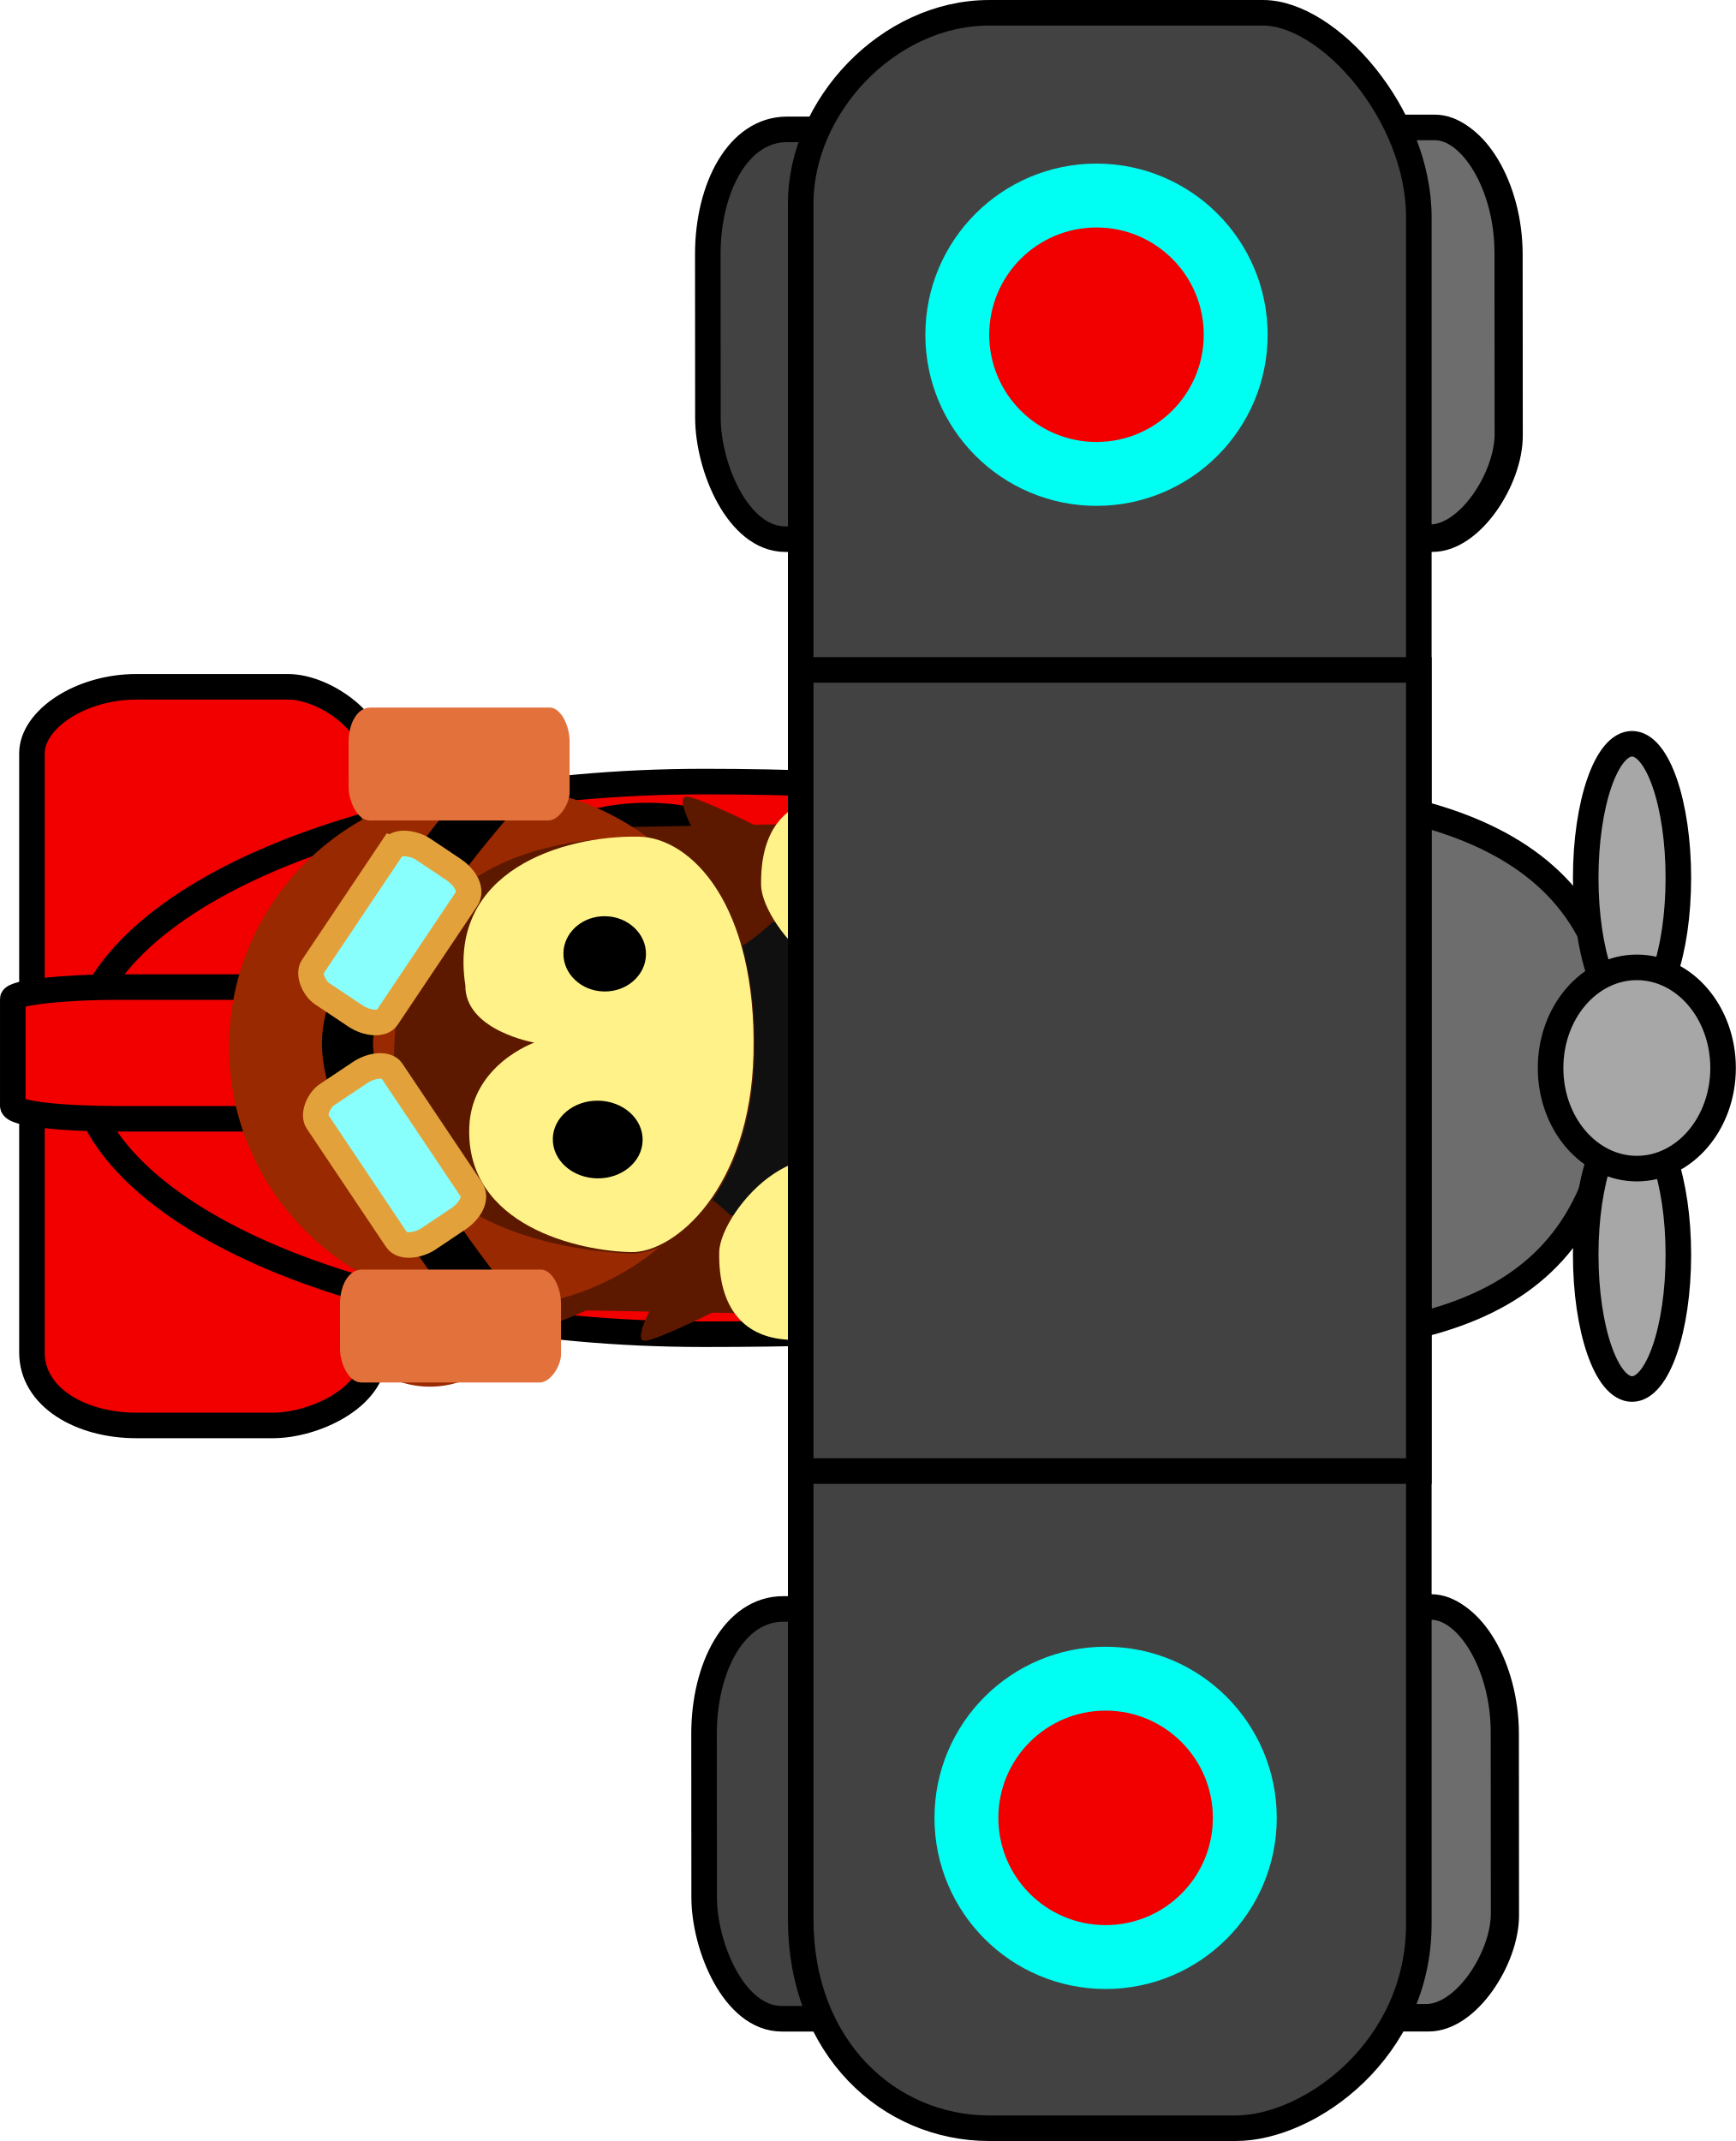
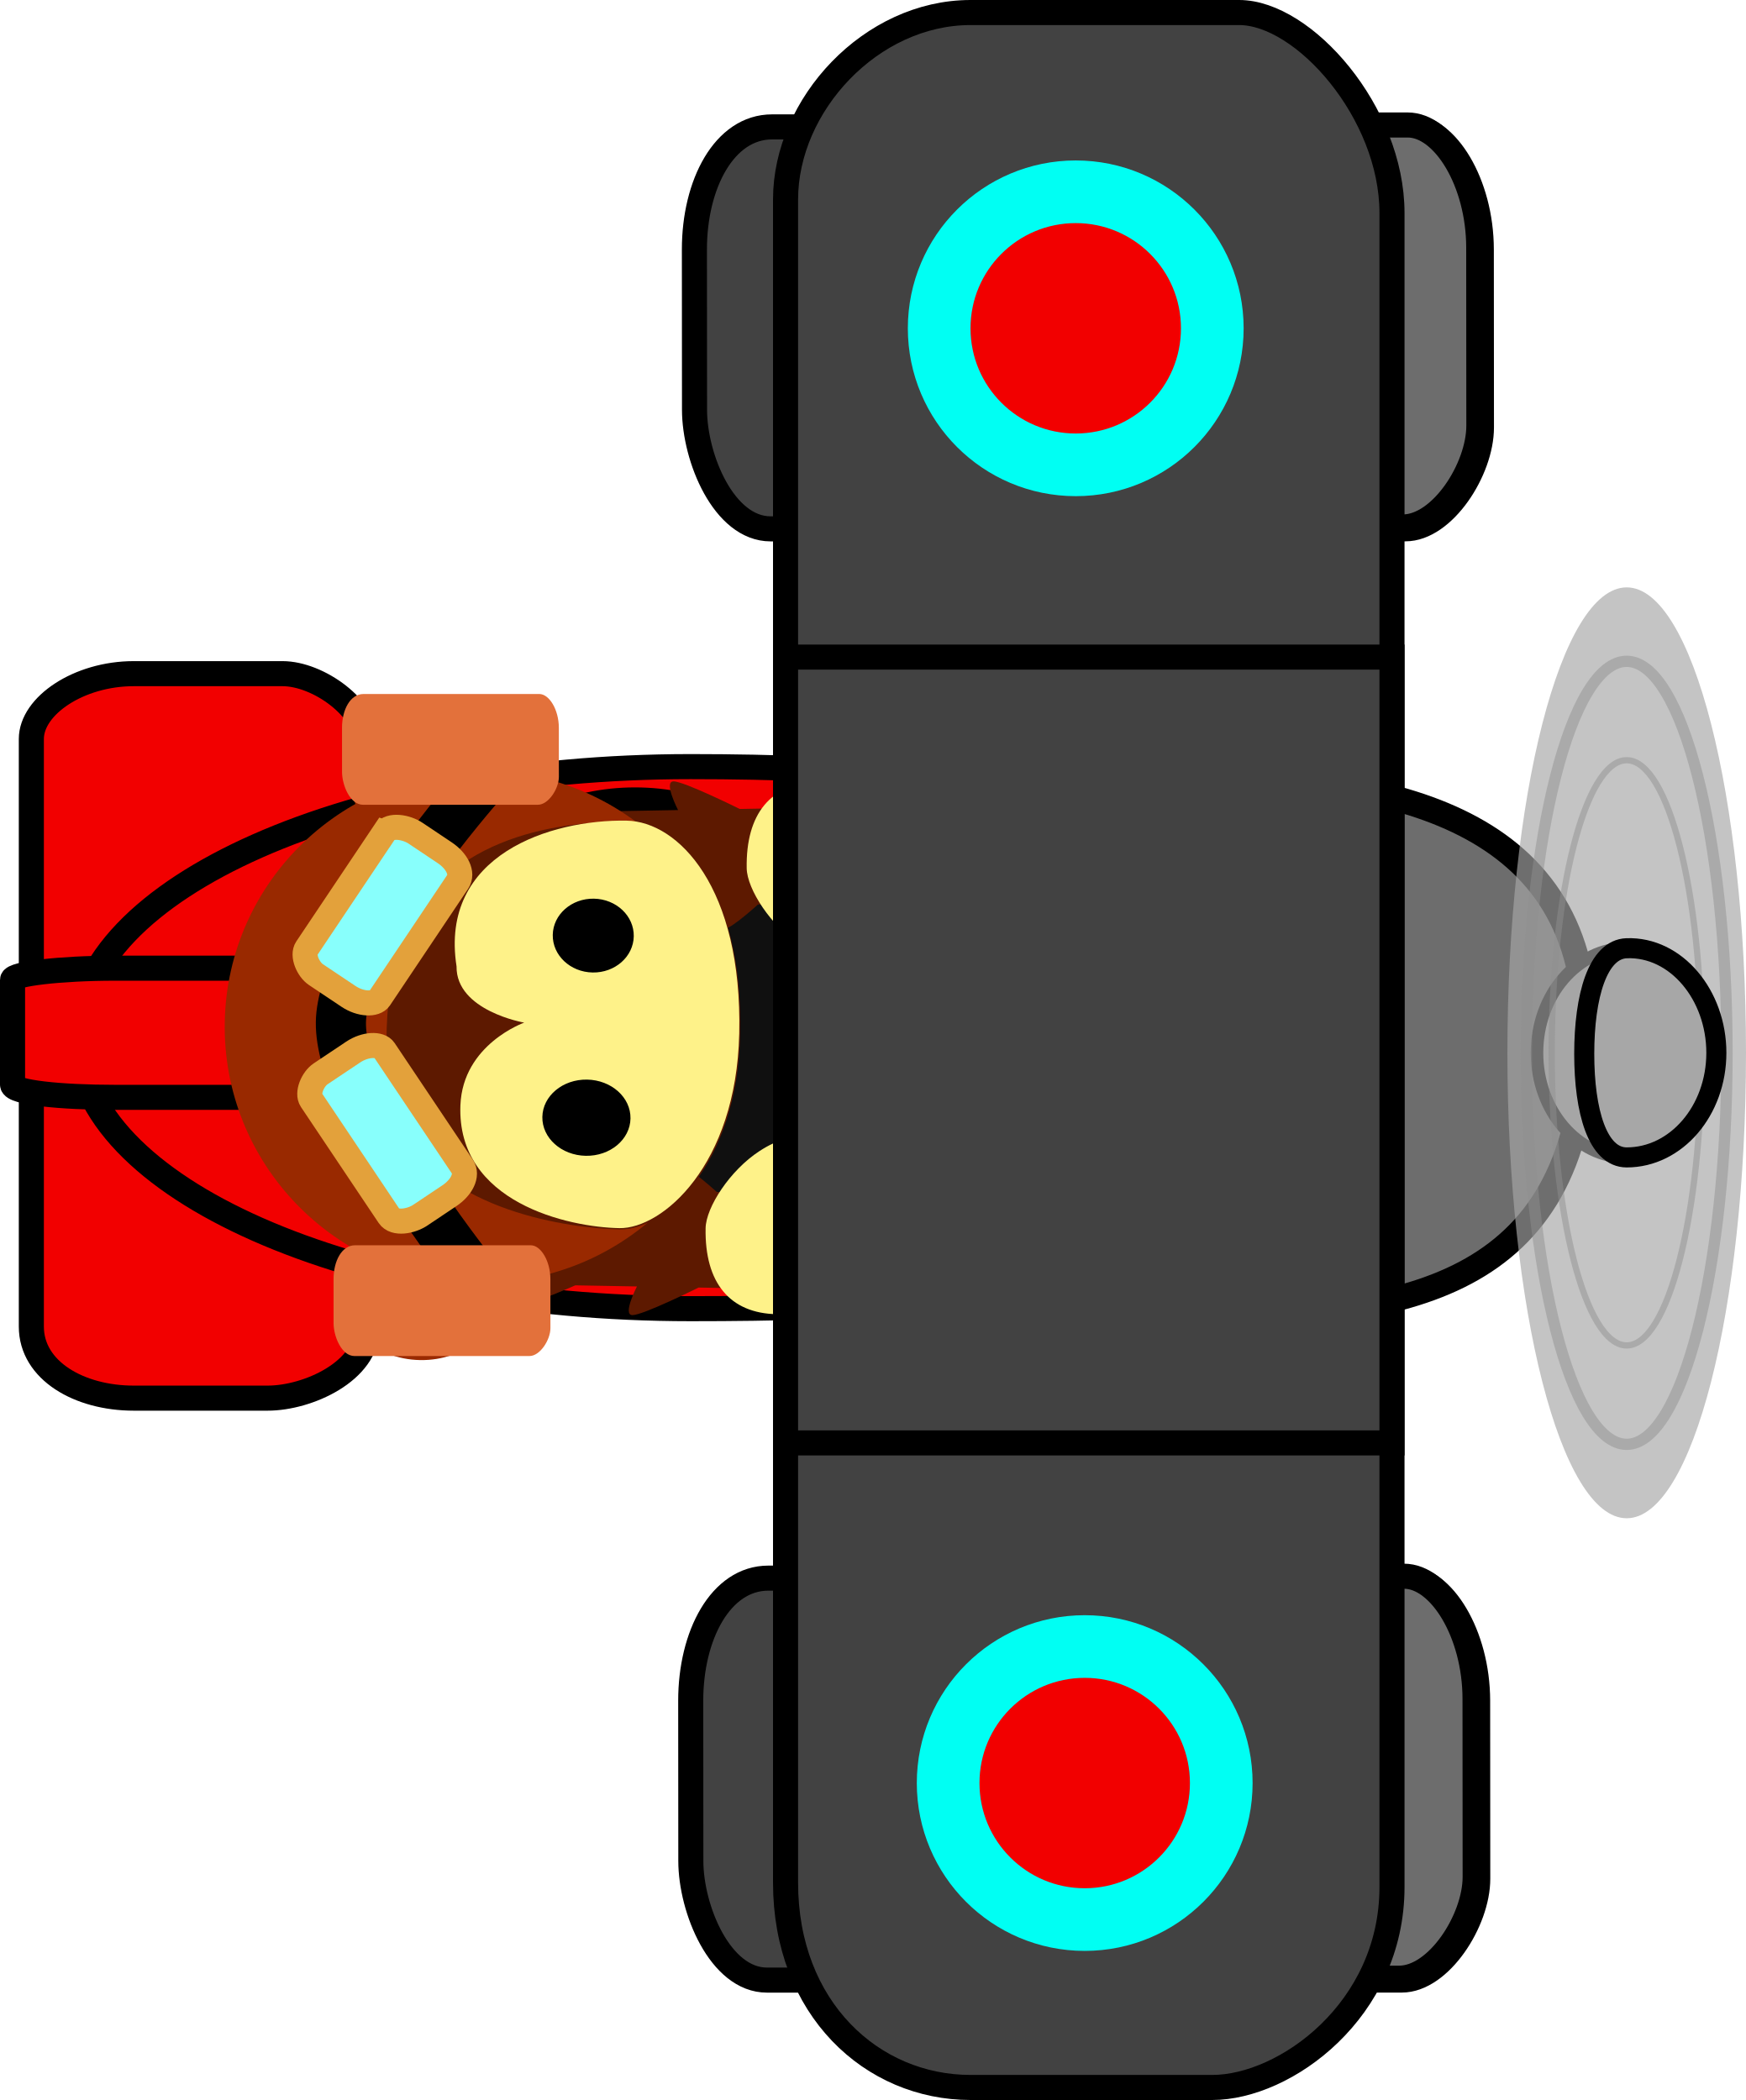
- <svg xmlns="http://www.w3.org/2000/svg" version="1.1" width="135.844" height="167.556" viewBox="0,0,135.844,167.556" id="svg35">
+ <svg xmlns="http://www.w3.org/2000/svg" version="1.1" width="139.271" height="167.556" viewBox="0 0 139.271 167.556" id="svg35">
  <defs id="defs35" />
-   <g transform="matrix(-1,0,0,1,326.8476,-96.22222)" id="g35">
-     <g data-paper-data="{&quot;isPaintingLayer&quot;:true}" fill-rule="nonzero" stroke-linejoin="miter" stroke-miterlimit="10" stroke-dasharray="none" stroke-dashoffset="0" style="mix-blend-mode:normal" id="g34">
-       <g stroke="#000000" stroke-width="2" stroke-linecap="butt" id="g2">
-         <path d="m 265.672,254.211 c -13.088,-0.001 -43.393,-0.003 -50.641,-0.004 -3.046,-2.4e-4 -6.06,-4.673 -6.058,-8.083 0.002,-2.939 0.006,-8.942 0.01,-14.207 0.004,-5.259 2.795,-9.782 5.664,-9.782 7.082,5.5e-4 37.636,0.003 50.912,0.004 3.811,3e-4 6.195,4.576 6.192,9.783 -0.003,4.725 -0.007,9.97 -0.009,12.787 -0.003,3.842 -2.339,9.503 -6.07,9.502 z" fill="#424242" id="path1" />
-         <path d="m 231.581,254.059 c 0,0 -13.551,-0.001 -16.344,-0.001 -3.046,-2.4e-4 -6.06,-4.673 -6.058,-8.083 0.002,-2.939 0.006,-8.942 0.01,-14.207 0.004,-5.259 2.795,-9.782 5.664,-9.782 2.693,2.1e-4 16.195,0.001 16.195,0.001 z" fill="#6d6d6d" id="path2" />
-       </g>
-       <g stroke="#000000" stroke-width="2" stroke-linecap="butt" id="g4">
-         <path d="m 265.378,138.419 c -13.088,-0.001 -43.393,-0.003 -50.641,-0.004 -3.046,-2.4e-4 -6.06,-4.673 -6.058,-8.083 0.002,-2.939 0.006,-8.942 0.01,-14.207 0.004,-5.259 2.795,-9.782 5.664,-9.782 7.082,5.6e-4 37.636,0.003 50.912,0.004 3.811,3e-4 6.195,4.576 6.192,9.783 -0.003,4.725 -0.007,9.97 -0.009,12.787 -0.003,3.842 -2.339,9.503 -6.07,9.502 z" fill="#424242" id="path3" />
-         <path d="m 231.286,138.268 c 0,0 -13.551,-0.001 -16.344,-0.001 -3.046,-2.4e-4 -6.06,-4.673 -6.058,-8.083 0.002,-2.939 0.006,-8.942 0.01,-14.207 0.004,-5.259 2.795,-9.782 5.664,-9.782 2.693,2.1e-4 16.195,0.001 16.195,0.001 z" fill="#6d6d6d" id="path4" />
-       </g>
-       <path d="m 297.563,202.194 c 0,-12.054 0,-39.962 0,-46.638 0,-2.805 3.902,-5.584 6.75,-5.584 2.454,0 7.468,0 11.865,0 4.392,0 8.169,2.568 8.169,5.21 0,6.522 0,34.66 0,46.887 0,3.51 -3.821,5.709 -8.169,5.709 -3.946,0 -8.326,0 -10.678,0 -3.209,0 -7.936,-2.148 -7.936,-5.584 z" fill="#f20000" stroke="#000000" stroke-width="2" stroke-linecap="butt" id="path5" />
-       <path d="m 320.628,179.014 c 0,11.943 -21.88,21.625 -48.871,21.625 -26.99,0 -47.753,-2.451 -48.871,-21.625 -1.032,-17.703 21.88,-21.625 48.871,-21.625 26.99,0 48.871,9.682 48.871,21.625 z" fill="#f20000" stroke="#000000" stroke-width="2" stroke-linecap="butt" id="path6" />
-       <path d="m 299.063,182.782 c 0,-2.149 0,-7.124 0,-8.315 0,-0.5 3.902,-0.995 6.75,-0.995 2.454,0 7.468,0 11.865,0 4.392,0 8.169,0.458 8.169,0.929 0,1.163 0,6.179 0,8.359 0,0.626 -3.821,1.018 -8.169,1.018 -3.946,0 -8.326,0 -10.678,0 -3.209,0 -7.936,-0.383 -7.936,-0.995 z" fill="#f20000" stroke="#000000" stroke-width="2" stroke-linecap="butt" id="path7" />
-       <path d="m 263.878,179.764 c 0,11.943 -14.216,21.625 -31.751,21.625 -17.536,0 -31.025,-2.451 -31.751,-21.625 -0.671,-17.703 14.216,-21.625 31.751,-21.625 17.536,0 31.751,9.682 31.751,21.625 z" fill="#6d6d6d" stroke="#000000" stroke-width="2" stroke-linecap="butt" id="path8" />
-       <path d="m 294.139,178.578 c 0,10.234 -8.033,18.531 -17.942,18.531 -9.909,0 -17.942,-8.296 -17.942,-18.531 0,-10.234 8.033,-18.531 17.942,-18.531 9.909,0 17.942,8.296 17.942,18.531 z" fill="#101010" stroke="#000000" stroke-width="2" stroke-linecap="butt" id="path9" />
-       <g data-paper-data="{&quot;index&quot;:null}" stroke="none" stroke-width="0" stroke-linecap="butt" id="g11">
-         <path d="m 263.253,160.686 4.59,0.082 c 0,0 4.458,-2.216 5.287,-2.201 0.81,0.015 -0.369,2.289 -0.369,2.289 l 4.918,0.088 c 0,0 3.813,-1.681 4.621,-1.667 0.754,0.013 0.078,1.751 0.078,1.751 l 6.885,0.123 -0.137,7.65 -19.672,-0.351 c 0,0 0.04,1.859 -0.47,1.85 -0.51,-0.009 -2.59,-1.905 -2.59,-1.905 l -3.279,-0.059 z" fill="#5d1900" id="path10" />
-         <path d="m 261.063,170.225 c -0.466,-0.288 -5.223,1.558 -5.358,0.197 -0.779,-0.977 5.543,-2.335 5.194,-2.949 -0.424,-0.747 -5.659,1.353 -5.779,-0.544 -0.095,-1.502 6.075,-1.23 6.087,-1.886 0.015,-0.846 -6.445,0.33 -6.326,-1.932 0.109,-2.086 5.486,-0.358 6.095,-1.138 0.409,-0.524 -7.392,-0.305 -5.215,-2.905 0.876,-1.046 4.439,-0.452 5.835,-0.427 3.76,0.067 5.768,2.507 5.69,6.858 -0.03,1.678 -1.948,4.628 -4.292,6.154 -1.525,0.993 -2.576,1.176 -3.428,0.765 -1.041,-0.502 1.293,-1.691 0.959,-1.898 z" fill="#fef289" id="path11" />
-       </g>
-       <g data-paper-data="{&quot;index&quot;:null}" stroke="none" stroke-width="0" stroke-linecap="butt" id="g13">
-         <path d="m 266.394,191.386 3.279,-0.059 c 0,0 2.08,-1.896 2.59,-1.905 0.51,-0.009 0.47,1.85 0.47,1.85 l 19.672,-0.351 0.137,7.65 -6.885,0.123 c 0,0 0.676,1.737 -0.078,1.751 -0.809,0.014 -4.621,-1.667 -4.621,-1.667 l -4.918,0.088 c 0,0 1.179,2.275 0.369,2.289 -0.829,0.015 -5.287,-2.201 -5.287,-2.201 l -4.59,0.082 z" fill="#5d1900" id="path12" />
-         <path d="m 263.803,189.202 c 0.335,-0.207 -2,-1.396 -0.959,-1.898 0.853,-0.411 1.903,-0.228 3.428,0.765 2.343,1.526 4.262,4.476 4.292,6.154 0.078,4.35 -1.93,6.791 -5.69,6.858 -1.396,0.025 -4.959,0.619 -5.835,-0.427 -2.177,-2.6 5.624,-2.381 5.215,-2.905 -0.609,-0.78 -5.986,0.948 -6.095,-1.138 -0.119,-2.262 6.341,-1.086 6.326,-1.932 -0.012,-0.656 -6.183,-0.384 -6.087,-1.886 0.121,-1.897 5.355,0.203 5.779,-0.544 0.349,-0.614 -5.973,-1.972 -5.194,-2.949 0.135,-1.361 4.891,0.486 5.358,0.197 z" fill="#fef289" id="path13" />
-       </g>
-       <path d="m 308.92,177.784 c 0.201,11.275 -8.823,20.58 -20.157,20.782 -11.333,0.202 -20.684,-8.774 -20.886,-20.049 -0.201,-11.275 8.823,-20.58 20.157,-20.782 11.333,-0.202 20.684,8.774 20.886,20.049 z" fill="#992900" stroke="none" stroke-width="0" stroke-linecap="butt" id="path14" />
-       <path d="m 299.792,198.83 c 0.057,3.201 -2.831,5.848 -6.452,5.912 -3.62,0.065 -6.602,-2.478 -6.659,-5.678 -0.057,-3.201 2.831,-5.848 6.452,-5.912 3.62,-0.065 6.602,2.478 6.659,5.678 z" fill="#992900" stroke="none" stroke-width="0" stroke-linecap="butt" id="path15" />
-       <path d="m 294.808,171.383 c 1.626,4.21 1.643,12.069 -0.132,14.815 -3.252,6.625 -13.271,8.046 -17.308,8.118 -3.41,0.061 -9.326,-4.996 -9.562,-15.521 -0.262,-11.665 4.871,-16.919 8.981,-16.992 6.037,-0.108 15.047,1.473 18.02,9.579 z" fill="#5d1900" stroke="none" stroke-width="0" stroke-linecap="butt" id="path16" />
-       <path d="m 292.53,164.652 c -3.568,0.064 -6.512,-2.777 -6.576,-6.345 -0.064,-3.568 2.777,-6.512 6.345,-6.576 3.568,-0.064 6.512,2.777 6.576,6.345 0.064,3.568 -2.777,6.512 -6.345,6.576 z" fill="#992900" stroke="none" stroke-width="0" stroke-linecap="butt" id="path17" />
-       <path d="m 290.431,173.327 c 0.046,3.551 -5.397,4.489 -5.397,4.489 0,0 4.894,1.723 5.088,6.587 0.31,7.782 -8.642,9.738 -12.678,9.81 -3.41,0.061 -9.326,-4.996 -9.562,-15.521 -0.262,-11.665 4.871,-16.919 8.981,-16.992 6.037,-0.108 14.958,2.719 13.568,11.627 z" fill="#fef289" stroke="none" stroke-width="0" stroke-linecap="butt" id="path18" />
-       <path d="m 283.586,185.339 c 0.03,1.679 -1.52,3.068 -3.461,3.103 -1.941,0.035 -3.539,-1.298 -3.569,-2.977 -0.03,-1.679 1.52,-3.068 3.461,-3.103 1.941,-0.035 3.539,1.298 3.569,2.977 z" fill="#000000" stroke="none" stroke-width="0" stroke-linecap="butt" id="path19" />
-       <path d="m 282.756,170.813 c 0.029,1.627 -1.394,2.971 -3.178,3.003 -1.784,0.032 -3.254,-1.261 -3.283,-2.887 -0.029,-1.627 1.394,-2.971 3.178,-3.003 1.784,-0.032 3.254,1.261 3.283,2.887 z" fill="#000000" stroke="none" stroke-width="0" stroke-linecap="butt" id="path20" />
-       <path d="m 296.942,198.841 c 0.022,1.241 -1.622,2.276 -3.672,2.312 -2.05,0.037 -3.73,-0.939 -3.752,-2.18 -0.022,-1.241 1.622,-2.276 3.672,-2.312 2.05,-0.037 3.73,0.939 3.752,2.18 z" fill="#fef289" stroke="none" stroke-width="0" stroke-linecap="butt" id="path21" />
-       <path d="m 295.946,157.272 c 0.024,1.353 -1.602,2.48 -3.632,2.516 -2.03,0.036 -3.695,-1.031 -3.719,-2.385 -0.024,-1.353 1.602,-2.48 3.632,-2.516 2.03,-0.036 3.695,1.031 3.719,2.385 z" fill="#fef289" stroke="none" stroke-width="0" stroke-linecap="butt" id="path22" />
-       <path d="m 215.814,246.786 c 0,-34.522 0,-114.452 0,-133.571 0,-8.034 7.048,-15.992 12.19,-15.992 4.432,0 13.487,0 21.429,0 7.932,0 14.754,7.355 14.754,14.921 0,18.678 0,99.267 0,134.286 0,10.052 -6.901,16.349 -14.754,16.349 -7.127,0 -15.037,0 -19.286,0 -5.795,0 -14.333,-6.151 -14.333,-15.992 z" fill="#424242" stroke="#000000" stroke-width="2" stroke-linecap="butt" id="path23" />
-       <path d="m 215.814,211.349 v -62.698 h 48.373 v 62.698 z" fill="#424242" stroke="#000000" stroke-width="2" stroke-linecap="butt" id="path24" />
-       <path d="m 251.932,122.418 c 0,6.016 -4.877,10.893 -10.893,10.893 -6.016,0 -10.893,-4.877 -10.893,-10.893 0,-6.016 4.877,-10.893 10.893,-10.893 6.016,0 10.893,4.877 10.893,10.893 z" fill="#f20000" stroke="#00fff3" stroke-width="5" stroke-linecap="butt" id="path25" />
-       <path d="m 251.218,238.489 c 0,6.016 -4.877,10.893 -10.893,10.893 -6.016,0 -10.893,-4.877 -10.893,-10.893 0,-6.016 4.877,-10.893 10.893,-10.893 6.016,0 10.893,4.877 10.893,10.893 z" fill="#f20000" stroke="#00fff3" stroke-width="5" stroke-linecap="butt" id="path26" />
-       <path d="m 202.754,164.929 c 0,5.799 -1.623,10.5 -3.625,10.5 -2.002,0 -3.625,-4.701 -3.625,-10.5 0,-5.799 1.623,-10.5 3.625,-10.5 2.002,0 3.625,4.701 3.625,10.5 z" fill="#a7a7a7" stroke="#000000" stroke-width="2" stroke-linecap="butt" id="path27" />
-       <path d="m 202.754,194.429 c 0,5.799 -1.623,10.5 -3.625,10.5 -2.002,0 -3.625,-4.701 -3.625,-10.5 0,-5.799 1.623,-10.5 3.625,-10.5 2.002,0 3.625,4.701 3.625,10.5 z" fill="#a7a7a7" stroke="#000000" stroke-width="2" stroke-linecap="butt" id="path28" />
-       <path d="m 205.504,179.804 c 0,4.349 -3.022,7.875 -6.75,7.875 -3.728,0 -6.75,-3.526 -6.75,-7.875 0,-4.349 3.022,-7.875 6.75,-7.875 3.728,0 6.75,3.526 6.75,7.875 z" fill="#a7a7a7" stroke="#000000" stroke-width="2" stroke-linecap="butt" id="path29" />
-       <path d="m 288.573,158.84 c 0,0 11.003,12.449 11.083,18.959 0.083,6.771 -10.301,19.742 -10.301,19.742" fill="none" stroke="#000000" stroke-width="4" stroke-linecap="round" id="path30" />
-       <path d="m 297.892,160.433 c -3.607,-2.8e-4 -11.957,-9.3e-4 -13.955,-0.001 -0.839,-7e-5 -1.67,-1.288 -1.669,-2.227 5.6e-4,-0.81 0.002,-2.464 0.003,-3.915 0.001,-1.449 0.77,-2.696 1.561,-2.695 1.951,1.6e-4 10.371,8.1e-4 14.029,0.001 1.05,9e-5 1.707,1.261 1.706,2.696 -9e-4,1.302 -0.002,2.747 -0.002,3.523 -7.4e-4,1.059 -0.644,2.619 -1.673,2.618 z" fill="#e3713b" stroke="#000000" stroke-width="0" stroke-linecap="butt" id="path31" />
-       <path d="m 298.566,204.419 c -3.607,-2.8e-4 -11.957,-9.3e-4 -13.955,-0.001 -0.839,-7e-5 -1.67,-1.288 -1.669,-2.227 5.6e-4,-0.81 0.002,-2.464 0.003,-3.915 0.001,-1.449 0.77,-2.696 1.561,-2.695 1.951,1.6e-4 10.371,8.2e-4 14.029,0.001 1.05,9e-5 1.707,1.261 1.706,2.696 -9e-4,1.302 -0.002,2.747 -0.002,3.523 -7.4e-4,1.059 -0.644,2.619 -1.673,2.618 z" fill="#e3713b" stroke="#000000" stroke-width="0" stroke-linecap="butt" id="path32" />
-       <path d="m 296.186,162.644 c 1.601,2.39 5.308,7.922 6.194,9.246 0.373,0.556 -0.112,1.678 -0.735,2.095 -0.537,0.359 -1.633,1.093 -2.595,1.736 -0.961,0.643 -2.128,0.686 -2.479,0.163 -0.866,-1.293 -4.604,-6.871 -6.228,-9.295 -0.466,-0.696 0.077,-1.691 1.028,-2.327 0.863,-0.577 1.821,-1.218 2.335,-1.563 0.702,-0.47 2.021,-0.736 2.477,-0.054 z" fill="#88fffc" stroke="#e3a13b" stroke-width="2" stroke-linecap="butt" id="path33" />
-       <path d="m 293.334,193.188 c -0.514,-0.344 -1.472,-0.985 -2.335,-1.563 -0.951,-0.636 -1.495,-1.631 -1.028,-2.327 1.624,-2.424 5.361,-8.002 6.228,-9.295 0.351,-0.524 1.518,-0.48 2.479,0.163 0.962,0.643 2.058,1.377 2.595,1.736 0.623,0.417 1.107,1.539 0.735,2.095 -0.887,1.323 -4.594,6.856 -6.194,9.246 -0.456,0.681 -1.776,0.415 -2.477,-0.054 z" data-paper-data="{&quot;index&quot;:null}" fill="#88fffc" stroke="#e3a13b" stroke-width="2" stroke-linecap="butt" id="path34" />
-     </g>
+   <g stroke="#000000" stroke-width="2" stroke-linecap="butt" id="g2" style="stroke-miterlimit:10" transform="matrix(-1,0,0,1,326.8476,-96.22222)">
+     <path d="m 265.672,254.211 c -13.088,-0.001 -43.393,-0.003 -50.641,-0.004 -3.046,-2.4e-4 -6.06,-4.673 -6.058,-8.083 0.002,-2.939 0.006,-8.942 0.01,-14.207 0.004,-5.259 2.795,-9.782 5.664,-9.782 7.082,5.5e-4 37.636,0.003 50.912,0.004 3.811,3e-4 6.195,4.576 6.192,9.783 -0.003,4.725 -0.007,9.97 -0.009,12.787 -0.003,3.842 -2.339,9.503 -6.07,9.502 z" fill="#424242" id="path1" />
+     <path d="m 231.581,254.059 c 0,0 -13.551,-0.001 -16.344,-0.001 -3.046,-2.4e-4 -6.06,-4.673 -6.058,-8.083 0.002,-2.939 0.006,-8.942 0.01,-14.207 0.004,-5.259 2.795,-9.782 5.664,-9.782 2.693,2.1e-4 16.195,10e-4 16.195,10e-4 z" fill="#6d6d6d" id="path2" />
  </g>
+   <g stroke="#000000" stroke-width="2" stroke-linecap="butt" id="g4" style="stroke-miterlimit:10" transform="matrix(-1,0,0,1,326.8476,-96.22222)">
+     <path d="m 265.378,138.419 c -13.088,-10e-4 -43.393,-0.003 -50.641,-0.004 -3.046,-2.4e-4 -6.06,-4.673 -6.058,-8.083 0.002,-2.939 0.006,-8.942 0.01,-14.207 0.004,-5.259 2.795,-9.782 5.664,-9.782 7.082,5.6e-4 37.636,0.003 50.912,0.004 3.811,3e-4 6.195,4.576 6.192,9.783 -0.003,4.725 -0.007,9.97 -0.009,12.787 -0.003,3.842 -2.339,9.503 -6.07,9.502 z" fill="#424242" id="path3" />
+     <path d="m 231.286,138.268 c 0,0 -13.551,-0.001 -16.344,-0.001 -3.046,-2.4e-4 -6.06,-4.673 -6.058,-8.083 0.002,-2.939 0.006,-8.942 0.01,-14.207 0.004,-5.259 2.795,-9.782 5.664,-9.782 2.693,2.1e-4 16.195,0.001 16.195,0.001 z" fill="#6d6d6d" id="path4" />
+   </g>
+   <path d="m 29.284,105.972 c 0,-12.054 0,-39.962 0,-46.638 0,-2.805 -3.902,-5.584 -6.75,-5.584 -2.454,0 -7.468,0 -11.865,0 -4.392,0 -8.169,2.568 -8.169,5.21 0,6.522 0,34.66 0,46.887 0,3.51 3.821,5.709 8.169,5.709 3.946,0 8.326,0 10.678,0 3.209,0 7.936,-2.148 7.936,-5.584 z" fill="#f20000" stroke="#000000" stroke-width="2" stroke-linecap="butt" id="path5" style="stroke-miterlimit:10" />
+   <path d="m 6.219,82.792 c 0,11.943 21.88,21.625 48.871,21.625 26.99,0 47.753,-2.451 48.871,-21.625 1.032,-17.703 -21.88,-21.625 -48.871,-21.625 -26.99,0 -48.871,9.682 -48.871,21.625 z" fill="#f20000" stroke="#000000" stroke-width="2" stroke-linecap="butt" id="path6" style="stroke-miterlimit:10" />
+   <path d="m 27.784,86.56 c 0,-2.149 0,-7.124 0,-8.315 0,-0.5 -3.902,-0.995 -6.75,-0.995 -2.454,0 -7.468,0 -11.865,0 C 4.778,77.25 1,77.708 1,78.179 c 0,1.163 0,6.179 0,8.359 0,0.626 3.821,1.018 8.169,1.018 3.946,0 8.326,0 10.678,0 3.209,0 7.936,-0.383 7.936,-0.995 z" fill="#f20000" stroke="#000000" stroke-width="2" stroke-linecap="butt" id="path7" style="stroke-miterlimit:10" />
+   <path d="m 62.969,83.542 c 0,11.943 14.216,21.625 31.751,21.625 17.536,0 31.025,-2.451 31.751,-21.625 0.671,-17.703 -14.216,-21.625 -31.751,-21.625 -17.536,0 -31.751,9.682 -31.751,21.625 z" fill="#6d6d6d" stroke="#000000" stroke-width="2" stroke-linecap="butt" id="path8" style="stroke-miterlimit:10" />
+   <path d="m 32.709,82.356 c 0,10.234 8.033,18.531 17.942,18.531 9.909,0 17.942,-8.296 17.942,-18.531 0,-10.234 -8.033,-18.531 -17.942,-18.531 -9.909,0 -17.942,8.296 -17.942,18.531 z" fill="#101010" stroke="#000000" stroke-width="2" stroke-linecap="butt" id="path9" style="stroke-miterlimit:10" />
+   <g stroke="none" stroke-width="0" stroke-linecap="butt" id="g11" style="stroke-miterlimit:10" transform="matrix(-1,0,0,1,326.8476,-96.22222)">
+     <path d="m 263.253,160.686 4.59,0.082 c 0,0 4.458,-2.216 5.287,-2.201 0.81,0.015 -0.369,2.289 -0.369,2.289 l 4.918,0.088 c 0,0 3.813,-1.681 4.621,-1.667 0.754,0.013 0.078,1.751 0.078,1.751 l 6.885,0.123 -0.137,7.65 -19.672,-0.351 c 0,0 0.04,1.859 -0.47,1.85 -0.51,-0.009 -2.59,-1.905 -2.59,-1.905 l -3.279,-0.059 z" fill="#5d1900" id="path10" />
+     <path d="m 261.063,170.225 c -0.466,-0.288 -5.223,1.558 -5.358,0.197 -0.779,-0.977 5.543,-2.335 5.194,-2.949 -0.424,-0.747 -5.659,1.353 -5.779,-0.544 -0.095,-1.502 6.075,-1.23 6.087,-1.886 0.015,-0.846 -6.445,0.33 -6.326,-1.932 0.109,-2.086 5.486,-0.358 6.095,-1.138 0.409,-0.524 -7.392,-0.305 -5.215,-2.905 0.876,-1.046 4.439,-0.452 5.835,-0.427 3.76,0.067 5.768,2.507 5.69,6.858 -0.03,1.678 -1.948,4.628 -4.292,6.154 -1.525,0.993 -2.576,1.176 -3.428,0.765 -1.041,-0.502 1.293,-1.691 0.959,-1.898 z" fill="#fef289" id="path11" />
+   </g>
+   <g stroke="none" stroke-width="0" stroke-linecap="butt" id="g13" style="stroke-miterlimit:10" transform="matrix(-1,0,0,1,326.8476,-96.22222)">
+     <path d="m 266.394,191.386 3.279,-0.059 c 0,0 2.08,-1.896 2.59,-1.905 0.51,-0.009 0.47,1.85 0.47,1.85 l 19.672,-0.351 0.137,7.65 -6.885,0.123 c 0,0 0.676,1.737 -0.078,1.751 -0.809,0.014 -4.621,-1.667 -4.621,-1.667 l -4.918,0.088 c 0,0 1.179,2.275 0.369,2.289 -0.829,0.015 -5.287,-2.201 -5.287,-2.201 l -4.59,0.082 z" fill="#5d1900" id="path12" />
+     <path d="m 263.803,189.202 c 0.335,-0.207 -2,-1.396 -0.959,-1.898 0.853,-0.411 1.903,-0.228 3.428,0.765 2.343,1.526 4.262,4.476 4.292,6.154 0.078,4.35 -1.93,6.791 -5.69,6.858 -1.396,0.025 -4.959,0.619 -5.835,-0.427 -2.177,-2.6 5.624,-2.381 5.215,-2.905 -0.609,-0.78 -5.986,0.948 -6.095,-1.138 -0.119,-2.262 6.341,-1.086 6.326,-1.932 -0.012,-0.656 -6.183,-0.384 -6.087,-1.886 0.121,-1.897 5.355,0.203 5.779,-0.544 0.349,-0.614 -5.973,-1.972 -5.194,-2.949 0.135,-1.361 4.891,0.486 5.358,0.197 z" fill="#fef289" id="path13" />
+   </g>
+   <path d="m 17.928,81.561 c -0.201,11.275 8.823,20.58 20.157,20.782 11.333,0.202 20.684,-8.774 20.886,-20.049 0.201,-11.275 -8.823,-20.58 -20.157,-20.782 -11.333,-0.202 -20.684,8.774 -20.886,20.049 z" fill="#992900" stroke="none" stroke-width="0" stroke-linecap="butt" id="path14" style="stroke-miterlimit:10" />
+   <path d="m 27.055,102.607 c -0.057,3.201 2.831,5.848 6.452,5.912 3.62,0.065 6.602,-2.478 6.659,-5.678 0.057,-3.201 -2.831,-5.848 -6.452,-5.912 -3.62,-0.065 -6.602,2.478 -6.659,5.678 z" fill="#992900" stroke="none" stroke-width="0" stroke-linecap="butt" id="path15" style="stroke-miterlimit:10" />
+   <path d="m 32.04,75.161 c -1.626,4.21 -1.643,12.069 0.132,14.815 3.252,6.625 13.271,8.046 17.308,8.118 3.41,0.061 9.326,-4.996 9.562,-15.521 0.262,-11.665 -4.871,-16.919 -8.981,-16.992 -6.037,-0.108 -15.047,1.473 -18.02,9.579 z" fill="#5d1900" stroke="none" stroke-width="0" stroke-linecap="butt" id="path16" style="stroke-miterlimit:10" />
+   <path d="m 34.318,68.429 c 3.568,0.064 6.512,-2.777 6.576,-6.345 0.064,-3.568 -2.777,-6.512 -6.345,-6.576 -3.568,-0.064 -6.512,2.777 -6.576,6.345 -0.064,3.568 2.777,6.512 6.345,6.576 z" fill="#992900" stroke="none" stroke-width="0" stroke-linecap="butt" id="path17" style="stroke-miterlimit:10" />
+   <path d="m 36.417,77.105 c -0.046,3.551 5.397,4.489 5.397,4.489 0,0 -4.894,1.723 -5.088,6.587 -0.31,7.782 8.642,9.738 12.678,9.81 3.41,0.061 9.326,-4.996 9.562,-15.521 C 59.228,70.805 54.095,65.551 49.985,65.478 43.948,65.37 35.027,68.197 36.417,77.105 Z" fill="#fef289" stroke="none" stroke-width="0" stroke-linecap="butt" id="path18" style="stroke-miterlimit:10" />
+   <path d="m 43.262,89.117 c -0.03,1.679 1.52,3.068 3.461,3.103 1.941,0.035 3.539,-1.298 3.569,-2.977 0.03,-1.679 -1.52,-3.068 -3.461,-3.103 -1.941,-0.035 -3.539,1.298 -3.569,2.977 z" fill="#000000" stroke="none" stroke-width="0" stroke-linecap="butt" id="path19" style="stroke-miterlimit:10" />
+   <path d="m 44.092,74.591 c -0.029,1.627 1.394,2.971 3.178,3.003 1.784,0.032 3.254,-1.261 3.283,-2.887 0.029,-1.627 -1.394,-2.971 -3.178,-3.003 -1.784,-0.032 -3.254,1.261 -3.283,2.887 z" fill="#000000" stroke="none" stroke-width="0" stroke-linecap="butt" id="path20" style="stroke-miterlimit:10" />
+   <path d="m 29.906,102.619 c -0.022,1.241 1.622,2.276 3.672,2.312 2.05,0.037 3.73,-0.939 3.752,-2.18 0.022,-1.241 -1.622,-2.276 -3.672,-2.312 -2.05,-0.037 -3.73,0.939 -3.752,2.18 z" fill="#fef289" stroke="none" stroke-width="0" stroke-linecap="butt" id="path21" style="stroke-miterlimit:10" />
+   <path d="m 30.902,61.05 c -0.024,1.353 1.602,2.48 3.632,2.516 2.03,0.036 3.695,-1.031 3.719,-2.385 0.024,-1.353 -1.602,-2.48 -3.632,-2.516 -2.03,-0.036 -3.695,1.031 -3.719,2.385 z" fill="#fef289" stroke="none" stroke-width="0" stroke-linecap="butt" id="path22" style="stroke-miterlimit:10" />
+   <path d="m 111.034,150.563 c 0,-34.522 0,-114.452 0,-133.571 C 111.034,8.958 103.986,1 98.844,1 94.412,1 85.357,1 77.415,1 69.483,1 62.661,8.355 62.661,15.921 c 0,18.678 0,99.267 0,134.286 0,10.052 6.901,16.349 14.754,16.349 7.127,0 15.037,0 19.286,0 5.795,0 14.333,-6.151 14.333,-15.992 z" fill="#424242" stroke="#000000" stroke-width="2" stroke-linecap="butt" id="path23" style="stroke-miterlimit:10" />
+   <path d="M 111.034,115.127 V 52.429 H 62.661 v 62.698 z" fill="#424242" stroke="#000000" stroke-width="2" stroke-linecap="butt" id="path24" style="stroke-miterlimit:10" />
+   <path d="m 74.915,26.195 c 0,6.016 4.877,10.893 10.893,10.893 6.016,0 10.893,-4.877 10.893,-10.893 0,-6.016 -4.877,-10.893 -10.893,-10.893 -6.016,0 -10.893,4.877 -10.893,10.893 z" fill="#f20000" stroke="#00fff3" stroke-width="5" stroke-linecap="butt" id="path25" style="stroke-miterlimit:10" />
+   <path d="m 75.63,142.267 c 0,6.016 4.877,10.893 10.893,10.893 6.016,0 10.893,-4.877 10.893,-10.893 0,-6.016 -4.877,-10.893 -10.893,-10.893 -6.016,0 -10.893,4.877 -10.893,10.893 z" fill="#f20000" stroke="#00fff3" stroke-width="5" stroke-linecap="butt" id="path26" style="stroke-miterlimit:10" />
+   <path d="m 38.275,62.618 c 0,0 -11.003,12.449 -11.083,18.959 -0.083,6.771 10.301,19.742 10.301,19.742" fill="none" stroke="#000000" stroke-width="4" stroke-linecap="round" id="path30" style="stroke-miterlimit:10" />
+   <path d="m 28.956,64.211 c 3.607,-2.8e-4 11.957,-9.3e-4 13.955,-0.001 0.839,-7e-5 1.67,-1.288 1.669,-2.227 -5.6e-4,-0.81 -0.002,-2.464 -0.003,-3.915 -10e-4,-1.449 -0.77,-2.696 -1.561,-2.695 -1.951,1.6e-4 -10.371,8.1e-4 -14.029,10e-4 -1.05,9e-5 -1.707,1.261 -1.706,2.696 9e-4,1.302 0.002,2.747 0.002,3.523 7.4e-4,1.059 0.644,2.619 1.673,2.618 z" fill="#e3713b" stroke="#000000" stroke-width="0" stroke-linecap="butt" id="path31" style="stroke-miterlimit:10" />
+   <path d="m 28.281,108.197 c 3.607,-2.8e-4 11.957,-9.3e-4 13.955,-10e-4 0.839,-7e-5 1.67,-1.288 1.669,-2.227 -5.6e-4,-0.81 -0.002,-2.464 -0.003,-3.915 -10e-4,-1.449 -0.77,-2.696 -1.561,-2.695 -1.951,1.6e-4 -10.371,8.2e-4 -14.029,0.001 -1.05,9e-5 -1.707,1.261 -1.706,2.696 9e-4,1.302 0.002,2.747 0.002,3.523 7.4e-4,1.059 0.644,2.619 1.673,2.618 z" fill="#e3713b" stroke="#000000" stroke-width="0" stroke-linecap="butt" id="path32" style="stroke-miterlimit:10" />
+   <path d="m 30.661,66.422 c -1.601,2.39 -5.308,7.922 -6.194,9.246 -0.373,0.556 0.112,1.678 0.735,2.095 0.537,0.359 1.633,1.093 2.595,1.736 0.961,0.643 2.128,0.686 2.479,0.163 0.866,-1.293 4.604,-6.871 6.228,-9.295 0.466,-0.696 -0.077,-1.691 -1.028,-2.327 -0.863,-0.577 -1.821,-1.218 -2.335,-1.563 -0.702,-0.47 -2.021,-0.736 -2.477,-0.054 z" fill="#88fffc" stroke="#e3a13b" stroke-width="2" stroke-linecap="butt" id="path33" style="stroke-miterlimit:10" />
+   <path d="m 33.514,96.965 c 0.514,-0.344 1.472,-0.985 2.335,-1.563 0.951,-0.636 1.495,-1.631 1.028,-2.327 -1.624,-2.424 -5.361,-8.002 -6.228,-9.295 -0.351,-0.524 -1.518,-0.48 -2.479,0.163 -0.962,0.643 -2.058,1.377 -2.595,1.736 -0.623,0.417 -1.107,1.539 -0.735,2.095 0.887,1.323 4.594,6.856 6.194,9.246 0.456,0.681 1.776,0.415 2.477,-0.054 z" fill="#88fffc" stroke="#e3a13b" stroke-width="2" stroke-linecap="butt" id="path34" style="stroke-miterlimit:10" />
+   <path d="m 122.602,84.003 c 0,4.609 3.203,8.345 7.153,8.345 3.95,0 7.153,-3.736 7.153,-8.345 0,-4.609 -3.203,-8.345 -7.153,-8.345 -3.95,0 -7.153,3.736 -7.153,8.345 z" fill="#a7a7a7" stroke="#000000" stroke-width="1" stroke-linecap="butt" id="path6-0" style="stroke-miterlimit:10" />
+   <path d="m 120.24,84.003 c 0,20.51 4.26,37.137 9.516,37.137 5.255,0 9.516,-16.627 9.516,-37.137 0,-20.51 -4.26,-37.137 -9.516,-37.137 -5.255,0 -9.516,16.627 -9.516,37.137 z" fill-opacity="0.663" fill="#a6a6a6" stroke="#000000" stroke-width="0" stroke-linecap="butt" id="path10-9" style="stroke-miterlimit:10" />
+   <path d="m 121.751,84.003 c 0,17.252 3.584,31.238 8.004,31.238 4.421,0 8.004,-13.986 8.004,-31.238 0,-17.252 -3.584,-31.238 -8.004,-31.238 -4.421,0 -8.004,13.986 -8.004,31.238 z" fill="none" stroke-opacity="0.482" stroke="#909090" stroke-width="0.5" stroke-linecap="butt" id="path11-4" style="stroke-width:0.9;stroke-miterlimit:10" />
+   <path d="m 123.773,84.003 c 0,12.894 2.678,23.347 5.982,23.347 3.304,0 5.982,-10.453 5.982,-23.347 0,-12.894 -2.678,-23.347 -5.982,-23.347 -3.304,0 -5.982,10.453 -5.982,23.347 z" fill="none" stroke-opacity="0.482" stroke="#909090" stroke-width="0.5" stroke-linecap="butt" id="path12-8" style="stroke-miterlimit:10" />
+   <path d="m 126.369,84.085 c 0,4.609 1.074,8.263 3.386,8.263 3.95,0 7.153,-3.736 7.153,-8.345 0,-4.609 -3.205,-8.485 -7.153,-8.345 -2.313,0.082 -3.386,3.818 -3.386,8.427 z" fill="#a7a7a7" stroke="#000000" stroke-width="1" stroke-linecap="butt" id="path13-8" style="stroke-width:1.6;stroke-miterlimit:10" />
</svg>
